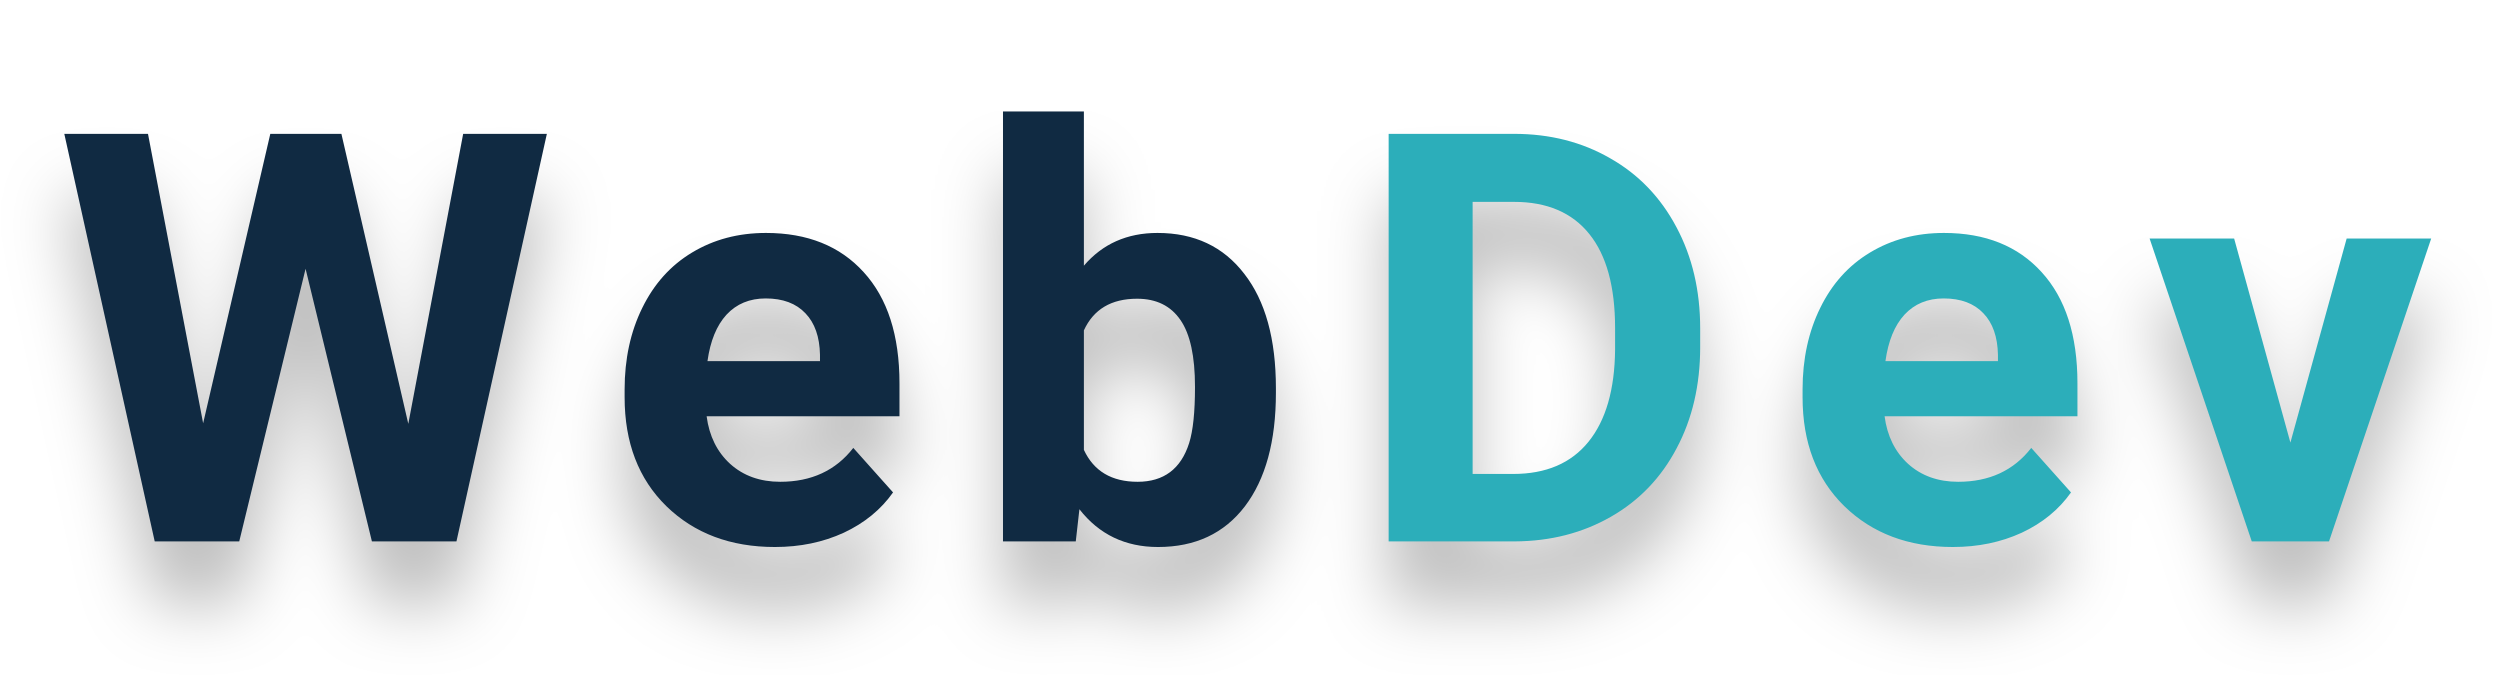
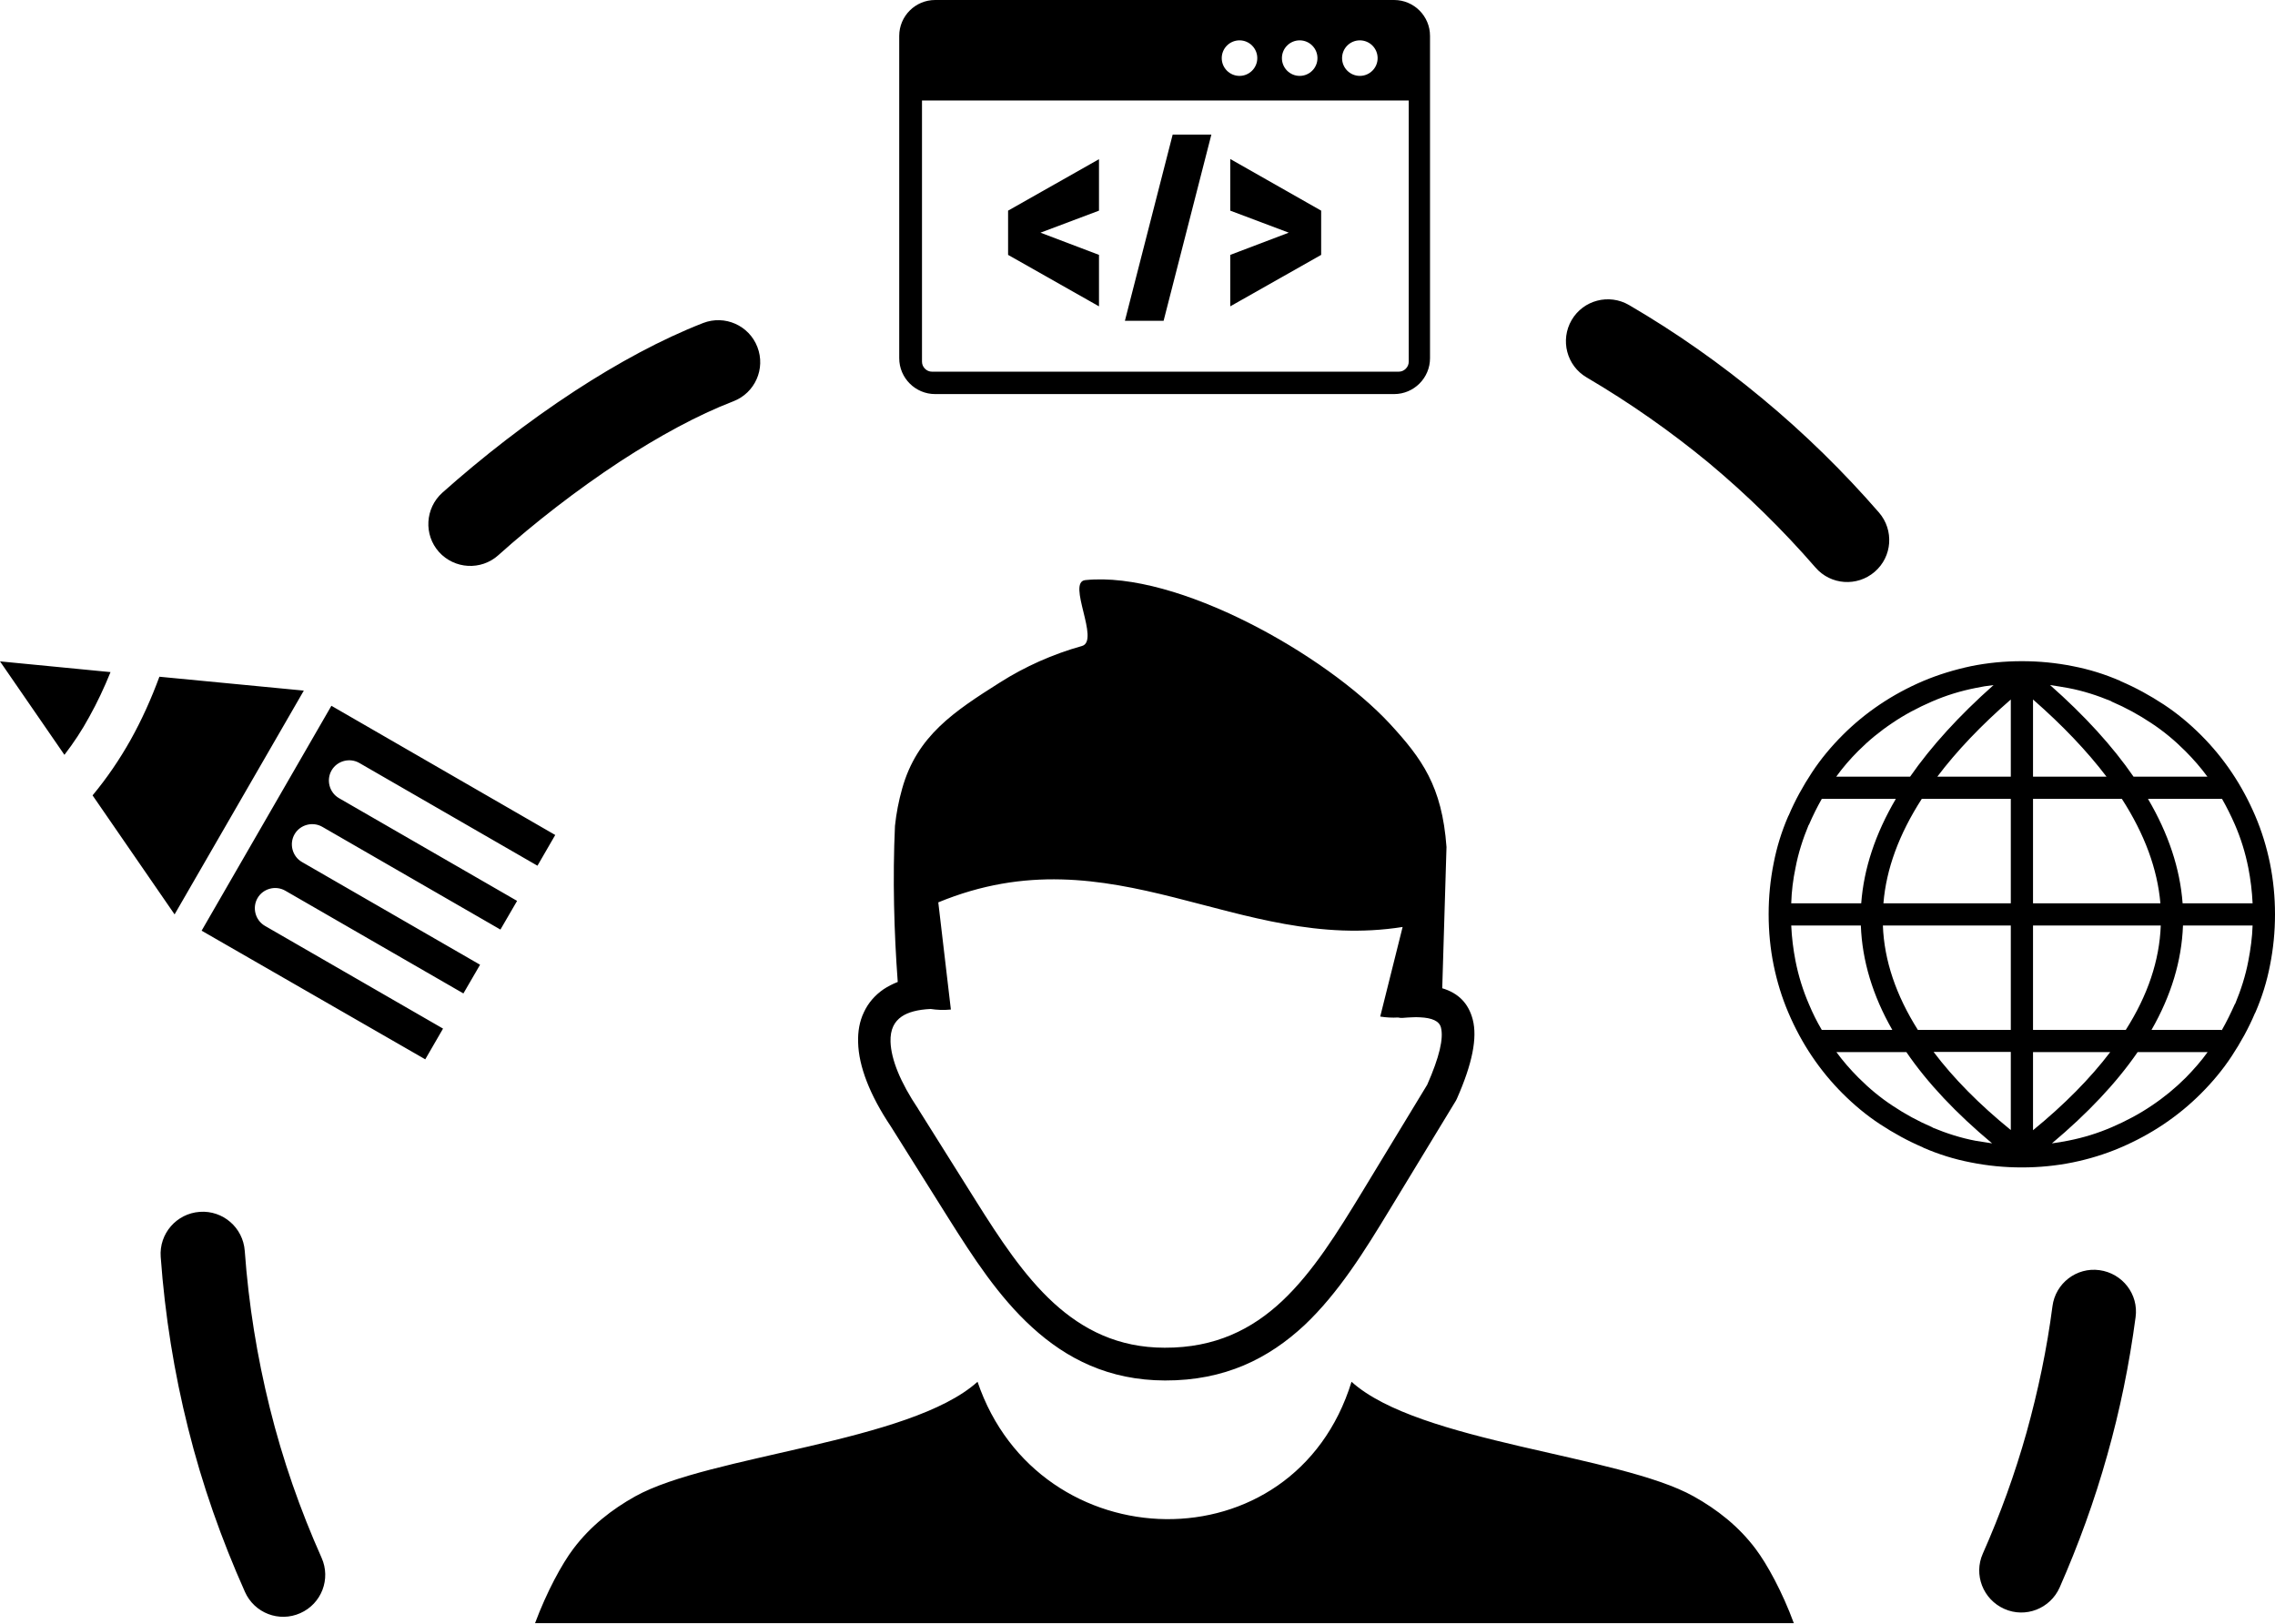
- <svg xmlns="http://www.w3.org/2000/svg" width="157" height="43" viewBox="0 0 157 43" fill="none">
-   <g filter="url(#filter0_d)">
-     <path d="M25.641 26.617L29.087 8.406H34.343L28.665 34H23.356L19.19 16.879L15.024 34H9.716L4.038 8.406H9.294L12.757 26.582L16.975 8.406H21.44L25.641 26.617ZM48.665 34.352C45.876 34.352 43.603 33.496 41.845 31.785C40.099 30.074 39.226 27.795 39.226 24.947V24.455C39.226 22.545 39.595 20.84 40.333 19.34C41.072 17.828 42.114 16.668 43.462 15.859C44.822 15.039 46.368 14.629 48.103 14.629C50.704 14.629 52.749 15.449 54.237 17.09C55.737 18.73 56.487 21.057 56.487 24.068V26.143H44.376C44.54 27.385 45.032 28.381 45.853 29.131C46.685 29.881 47.734 30.256 48.999 30.256C50.956 30.256 52.486 29.547 53.587 28.129L56.083 30.924C55.322 32.002 54.29 32.846 52.989 33.455C51.689 34.053 50.247 34.352 48.665 34.352ZM48.085 18.742C47.077 18.742 46.257 19.082 45.624 19.762C45.003 20.441 44.605 21.414 44.429 22.68H51.495V22.275C51.472 21.15 51.167 20.283 50.581 19.674C49.995 19.053 49.163 18.742 48.085 18.742ZM80.127 24.666C80.127 27.713 79.476 30.092 78.175 31.803C76.875 33.502 75.058 34.352 72.726 34.352C70.664 34.352 69.017 33.56 67.787 31.979L67.558 34H62.988V7H68.068V16.686C69.24 15.315 70.781 14.629 72.691 14.629C75.011 14.629 76.828 15.484 78.14 17.195C79.465 18.895 80.127 21.291 80.127 24.385V24.666ZM75.046 24.297C75.046 22.375 74.742 20.975 74.132 20.096C73.523 19.205 72.615 18.76 71.408 18.76C69.791 18.76 68.677 19.422 68.068 20.746V28.252C68.689 29.588 69.814 30.256 71.443 30.256C73.084 30.256 74.162 29.447 74.677 27.83C74.923 27.057 75.046 25.879 75.046 24.297Z" fill="#102A42" />
-     <path d="M87.207 34V8.406H95.082C97.332 8.406 99.342 8.916 101.111 9.936C102.893 10.943 104.281 12.385 105.277 14.26C106.273 16.123 106.771 18.244 106.771 20.623V21.801C106.771 24.18 106.279 26.295 105.295 28.146C104.322 29.998 102.945 31.434 101.164 32.453C99.383 33.473 97.373 33.988 95.135 34H87.207ZM92.481 12.678V29.764H95.029C97.092 29.764 98.668 29.09 99.758 27.742C100.848 26.395 101.404 24.467 101.428 21.959V20.605C101.428 18.004 100.889 16.035 99.811 14.699C98.732 13.352 97.156 12.678 95.082 12.678H92.481ZM122.641 34.352C119.852 34.352 117.579 33.496 115.821 31.785C114.075 30.074 113.202 27.795 113.202 24.947V24.455C113.202 22.545 113.571 20.84 114.309 19.34C115.047 17.828 116.09 16.668 117.438 15.859C118.797 15.039 120.344 14.629 122.079 14.629C124.68 14.629 126.725 15.449 128.213 17.09C129.713 18.73 130.463 21.057 130.463 24.068V26.143H118.352C118.516 27.385 119.008 28.381 119.829 29.131C120.661 29.881 121.709 30.256 122.975 30.256C124.932 30.256 126.461 29.547 127.563 28.129L130.059 30.924C129.297 32.002 128.266 32.846 126.965 33.455C125.664 34.053 124.223 34.352 122.641 34.352ZM122.061 18.742C121.053 18.742 120.233 19.082 119.6 19.762C118.979 20.441 118.58 21.414 118.405 22.68H125.471V22.275C125.448 21.15 125.143 20.283 124.557 19.674C123.971 19.053 123.139 18.742 122.061 18.742ZM143.837 27.795L147.37 14.98H152.679L146.262 34H141.411L134.995 14.98H140.304L143.837 27.795Z" fill="#2CAEBA" />
+ <svg xmlns="http://www.w3.org/2000/svg" version="1.1" id="Layer_1" x="0px" y="0px" viewBox="0 0 122.88 87.69" style="enable-background:new 0 0 122.88 87.69" xml:space="preserve">
+   <style type="text/css">.st0{fill-rule:evenodd;clip-rule:evenodd;}</style>
+   <g>
+     <path class="st0" d="M52.8,74.65c3.3,9.72,17.1,10.07,20.2,0c3.65,3.29,14.46,3.94,18.48,6.19c1.27,0.71,2.42,1.61,3.34,2.83 c0.62,0.82,1.45,2.33,2.07,4.02H28.9c0.63-1.69,1.45-3.2,2.07-4.02c0.92-1.22,2.07-2.12,3.34-2.83 C38.34,78.6,49.15,77.94,52.8,74.65L52.8,74.65L52.8,74.65z M50.51,0h24.79c1.07,0,1.94,0.87,1.94,1.94v17.41 c0,1.07-0.87,1.94-1.94,1.94H50.51c-1.07,0-1.94-0.87-1.94-1.94V1.94C48.57,0.87,49.44,0,50.51,0L50.51,0z M76.09,5.43H49.8v14.11 c0,0.15,0.06,0.28,0.16,0.38c0.1,0.1,0.23,0.16,0.38,0.16h25.21c0.15,0,0.28-0.06,0.38-0.16c0.1-0.1,0.16-0.23,0.16-0.38 L76.09,5.43L76.09,5.43L76.09,5.43z M73.45,2.18c0.53,0,0.96,0.43,0.96,0.96c0,0.53-0.43,0.96-0.96,0.96 c-0.53,0-0.96-0.43-0.96-0.96C72.49,2.61,72.92,2.18,73.45,2.18L73.45,2.18z M66.95,2.18c0.53,0,0.96,0.43,0.96,0.96 c0,0.53-0.43,0.96-0.96,0.96c-0.53,0-0.96-0.43-0.96-0.96C65.99,2.61,66.42,2.18,66.95,2.18L66.95,2.18z M70.2,2.18 c0.53,0,0.96,0.43,0.96,0.96c0,0.53-0.43,0.96-0.96,0.96c-0.53,0-0.96-0.43-0.96-0.96C69.24,2.61,69.67,2.18,70.2,2.18L70.2,2.18z M59.36,11.38l-3.16,1.19l3.16,1.2v2.78l-4.91-2.78v-2.39l4.91-2.78V11.38L59.36,11.38z M71.36,11.38v2.39l-4.91,2.78v-2.78 l3.16-1.2l-3.16-1.19V8.59L71.36,11.38L71.36,11.38z M62.85,17.33h-2.09l2.58-10.06h2.09L62.85,17.33L62.85,17.33z M119.89,55.64 c0.04,0,0.08,0,0.12,0.01c0.25-0.44,0.48-0.91,0.7-1.4c0.01-0.01,0.01-0.02,0.02-0.02c0.31-0.75,0.56-1.52,0.71-2.32 c0.12-0.62,0.21-1.26,0.23-1.91h-3.76c-0.07,1.91-0.64,3.79-1.7,5.64L119.89,55.64L119.89,55.64L119.89,55.64z M119.24,56.84h-3.78 c-1.15,1.67-2.7,3.31-4.63,4.93c0.3-0.04,0.61-0.09,0.9-0.15c0.81-0.16,1.59-0.4,2.35-0.73c0.76-0.33,1.48-0.71,2.14-1.16 c0.66-0.44,1.27-0.94,1.84-1.51C118.48,57.79,118.89,57.33,119.24,56.84L119.24,56.84L119.24,56.84z M107.6,61.77 c-1.94-1.62-3.49-3.26-4.63-4.93h-3.78c0.36,0.49,0.76,0.95,1.2,1.39c0.57,0.57,1.17,1.07,1.84,1.51c0.66,0.44,1.37,0.83,2.14,1.16 c0.01,0.01,0.02,0.01,0.02,0.02c0.75,0.31,1.52,0.56,2.32,0.71C107,61.68,107.3,61.72,107.6,61.77L107.6,61.77L107.6,61.77z M98.4,55.64h3.81c-1.06-1.85-1.63-3.74-1.7-5.64h-3.76c0.03,0.66,0.11,1.29,0.23,1.91c0.16,0.81,0.4,1.59,0.73,2.35 C97.91,54.74,98.14,55.2,98.4,55.64L98.4,55.64z M96.75,48.8h3.78c0.14-1.87,0.76-3.75,1.87-5.64h-4c-0.25,0.44-0.48,0.9-0.69,1.39 c-0.01,0.01-0.01,0.02-0.02,0.02c-0.31,0.75-0.56,1.52-0.71,2.32C96.85,47.51,96.77,48.14,96.75,48.8L96.75,48.8z M99.18,41.96 h3.99c1.14-1.64,2.64-3.29,4.51-4.95c-0.34,0.04-0.66,0.09-0.98,0.16c-0.81,0.16-1.59,0.4-2.35,0.73 c-0.76,0.33-1.48,0.71-2.14,1.16c-0.66,0.44-1.27,0.94-1.84,1.51C99.94,41,99.54,41.46,99.18,41.96L99.18,41.96L99.18,41.96z M110.73,37.01c1.88,1.66,3.38,3.31,4.51,4.95h3.99c-0.36-0.49-0.76-0.95-1.2-1.39c-0.57-0.57-1.17-1.07-1.84-1.51 c-0.66-0.44-1.37-0.83-2.14-1.16c-0.01-0.01-0.02-0.01-0.02-0.02c-0.75-0.31-1.52-0.56-2.32-0.71 C111.39,37.11,111.06,37.06,110.73,37.01L110.73,37.01L110.73,37.01z M120.02,43.16h-4c1.11,1.89,1.73,3.77,1.87,5.64h3.78 c-0.03-0.66-0.11-1.29-0.23-1.91c-0.16-0.81-0.4-1.59-0.73-2.35C120.5,44.06,120.27,43.6,120.02,43.16L120.02,43.16L120.02,43.16z M106.46,35.99c0.89-0.18,1.8-0.27,2.75-0.27c0.94,0,1.85,0.09,2.75,0.27c0.88,0.17,1.72,0.43,2.55,0.79 c0.01,0,0.02,0.01,0.03,0.02c0.82,0.35,1.6,0.78,2.33,1.26c0.73,0.48,1.4,1.04,2.02,1.66c0.62,0.62,1.17,1.29,1.66,2.02 c0.49,0.73,0.91,1.51,1.26,2.33c0.36,0.84,0.62,1.7,0.8,2.58c0.18,0.89,0.27,1.8,0.27,2.75c0,0.94-0.09,1.85-0.27,2.75 c-0.17,0.88-0.43,1.72-0.79,2.55c0,0.01-0.01,0.02-0.02,0.03c-0.35,0.83-0.78,1.6-1.26,2.33c-0.48,0.73-1.04,1.4-1.66,2.02 c-0.62,0.62-1.29,1.17-2.02,1.66c-0.73,0.49-1.51,0.91-2.33,1.26c-0.84,0.36-1.7,0.62-2.58,0.8c-0.89,0.18-1.8,0.27-2.75,0.27 c-0.94,0-1.85-0.09-2.75-0.27c-0.88-0.17-1.72-0.43-2.55-0.79c-0.01,0-0.02-0.01-0.03-0.02c-0.82-0.35-1.6-0.78-2.33-1.26 c-0.73-0.48-1.4-1.04-2.02-1.66c-0.62-0.62-1.17-1.29-1.66-2.02c-0.49-0.73-0.91-1.51-1.26-2.33c-0.36-0.84-0.62-1.7-0.8-2.58 c-0.18-0.89-0.27-1.8-0.27-2.75c0-0.94,0.09-1.85,0.27-2.75c0.17-0.88,0.43-1.72,0.79-2.55c0-0.01,0.01-0.02,0.02-0.03 c0.35-0.83,0.78-1.6,1.26-2.33c0.48-0.73,1.04-1.4,1.66-2.02c0.62-0.62,1.29-1.17,2.02-1.66c0.73-0.49,1.51-0.91,2.33-1.26 C104.71,36.44,105.57,36.18,106.46,35.99L106.46,35.99z M109.81,37.79v4.17h3.97C112.73,40.58,111.41,39.19,109.81,37.79 L109.81,37.79z M109.81,43.16v5.64h6.88c-0.16-1.85-0.85-3.73-2.08-5.64H109.81L109.81,43.16z M109.81,50v5.64h5.01 c1.19-1.87,1.82-3.75,1.89-5.64H109.81L109.81,50z M109.81,56.84v4.22c1.7-1.39,3.09-2.8,4.17-4.22H109.81L109.81,56.84z M108.61,61.05v-4.22h-4.17C105.51,58.25,106.9,59.66,108.61,61.05L108.61,61.05z M108.61,55.64V50h-6.91 c0.07,1.89,0.71,3.77,1.89,5.64H108.61L108.61,55.64z M108.61,48.8v-5.64h-4.81c-1.23,1.91-1.92,3.79-2.07,5.64H108.61L108.61,48.8 z M108.61,41.96v-4.17c-1.61,1.4-2.93,2.79-3.97,4.17H108.61L108.61,41.96z M9.43,49.4l-4.43-6.43c0.78-0.94,1.46-1.94,2.05-2.99 c0.61-1.09,1.12-2.23,1.56-3.42l7.8,0.75L9.43,49.4L9.43,49.4L9.43,49.4z M10.89,50.28l7.01-12.15l12.09,6.98l-0.96,1.66 l-9.62-5.55c-0.52-0.3-1.2-0.12-1.5,0.4c-0.3,0.52-0.12,1.2,0.4,1.5l9.62,5.55l-0.9,1.55l-9.62-5.55c-0.52-0.3-1.2-0.12-1.5,0.4 c-0.3,0.52-0.12,1.2,0.4,1.5l9.62,5.55l-0.9,1.55l-9.62-5.55c-0.52-0.3-1.2-0.12-1.5,0.4c-0.3,0.52-0.12,1.2,0.4,1.5l9.62,5.55 l-0.96,1.66L10.89,50.28L10.89,50.28L10.89,50.28z M3.48,40.78L0,35.73l5.97,0.58c-0.34,0.84-0.72,1.65-1.15,2.42 C4.43,39.45,3.98,40.13,3.48,40.78L3.48,40.78L3.48,40.78z M17.37,84.16c0.51,1.14,0,2.48-1.15,2.99c-1.14,0.51-2.48,0-2.99-1.15 c-1.27-2.84-2.31-5.79-3.07-8.84c-0.75-2.99-1.25-6.09-1.48-9.26c-0.09-1.25,0.85-2.34,2.11-2.43c1.25-0.09,2.34,0.85,2.43,2.11 c0.21,2.9,0.67,5.73,1.35,8.47C15.27,78.88,16.22,81.58,17.37,84.16L17.37,84.16z M26.91,30c-0.93,0.83-2.36,0.75-3.2-0.18 c-0.83-0.93-0.75-2.36,0.18-3.2c2.12-1.89,4.6-3.83,7.16-5.5c2.3-1.5,4.67-2.79,6.93-3.67c1.17-0.45,2.48,0.13,2.93,1.3 c0.45,1.17-0.13,2.48-1.3,2.93c-1.95,0.75-4.04,1.9-6.1,3.24C31.15,26.47,28.85,28.26,26.91,30L26.91,30z M85.7,20.39 c-1.08-0.63-1.44-2.02-0.81-3.1c0.63-1.08,2.02-1.44,3.1-0.81c2.54,1.48,4.95,3.18,7.2,5.05c2.27,1.88,4.38,3.95,6.3,6.16 c0.82,0.95,0.72,2.38-0.23,3.2c-0.95,0.82-2.38,0.72-3.2-0.23c-1.77-2.04-3.7-3.93-5.76-5.65C90.24,23.31,88.03,21.76,85.7,20.39 L85.7,20.39z M110.86,70.57c0.16-1.24,1.3-2.12,2.54-1.95s2.12,1.3,1.95,2.54c-0.34,2.56-0.85,5.05-1.53,7.45 c-0.69,2.47-1.56,4.85-2.57,7.15c-0.51,1.15-1.85,1.67-2.99,1.16c-1.15-0.51-1.67-1.85-1.16-2.99c0.94-2.12,1.73-4.3,2.36-6.54 C110.08,75.16,110.56,72.88,110.86,70.57L110.86,70.57z M50.27,54.51c-0.69,0.03-1.22,0.17-1.57,0.41 c-0.2,0.14-0.35,0.31-0.45,0.52c-0.11,0.23-0.16,0.51-0.15,0.84c0.03,0.95,0.53,2.19,1.49,3.62l0.01,0.02l0,0l3.12,4.97 c1.25,1.99,2.57,4.02,4.2,5.51c1.57,1.43,3.47,2.41,5.99,2.41c2.73,0.01,4.72-1,6.34-2.52c1.68-1.58,3.01-3.74,4.32-5.89l3.52-5.8 c0.66-1.5,0.89-2.5,0.74-3.09c-0.09-0.35-0.48-0.52-1.13-0.55c-0.14-0.01-0.28-0.01-0.43,0c-0.16,0-0.32,0.02-0.49,0.03 c-0.09,0.01-0.18,0-0.27-0.02c-0.31,0.02-0.64,0-0.96-0.05l1.21-4.84c-8.94,1.41-15.63-5.23-25.08-1.33l0.68,5.79 C50.96,54.58,50.6,54.56,50.27,54.51L50.27,54.51L50.27,54.51z M77.9,53.39c0.87,0.26,1.42,0.81,1.65,1.7 c0.25,0.98-0.02,2.37-0.86,4.27l0,0c-0.02,0.03-0.03,0.07-0.05,0.1l-3.56,5.86c-1.37,2.26-2.77,4.52-4.62,6.27 c-1.93,1.8-4.3,3-7.54,2.99c-3.03-0.01-5.31-1.17-7.18-2.88c-1.81-1.65-3.19-3.79-4.5-5.87l-3.12-4.97 c-1.14-1.7-1.74-3.26-1.77-4.54c-0.02-0.6,0.08-1.15,0.31-1.63c0.23-0.5,0.59-0.92,1.07-1.25c0.23-0.15,0.48-0.28,0.76-0.39 c-0.2-2.69-0.28-5.59-0.15-8.43c0.07-0.67,0.2-1.35,0.39-2.02c0.8-2.85,2.8-4.16,5.28-5.73c1.37-0.87,2.86-1.53,4.43-1.97 c0.99-0.28-0.84-3.45,0.18-3.56c4.96-0.51,12.98,4.02,16.45,7.76c1.73,1.88,2.82,3.37,3.06,6.66L77.9,53.39L77.9,53.39L77.9,53.39z" />
  </g>
-   <defs>
-     <filter id="filter0_d" x="0.038" y="7" width="156.641" height="35.352" filterUnits="userSpaceOnUse" color-interpolation-filters="sRGB">
-       <feFlood flood-opacity="0" result="BackgroundImageFix" />
-       <feColorMatrix in="SourceAlpha" type="matrix" values="0 0 0 0 0 0 0 0 0 0 0 0 0 0 0 0 0 0 127 0" />
-       <feOffset dy="4" />
-       <feGaussianBlur stdDeviation="2" />
-       <feColorMatrix type="matrix" values="0 0 0 0 0 0 0 0 0 0 0 0 0 0 0 0 0 0 0.25 0" />
-       <feBlend mode="normal" in2="BackgroundImageFix" result="effect1_dropShadow" />
-       <feBlend mode="normal" in="SourceGraphic" in2="effect1_dropShadow" result="shape" />
-     </filter>
-   </defs>
</svg>
